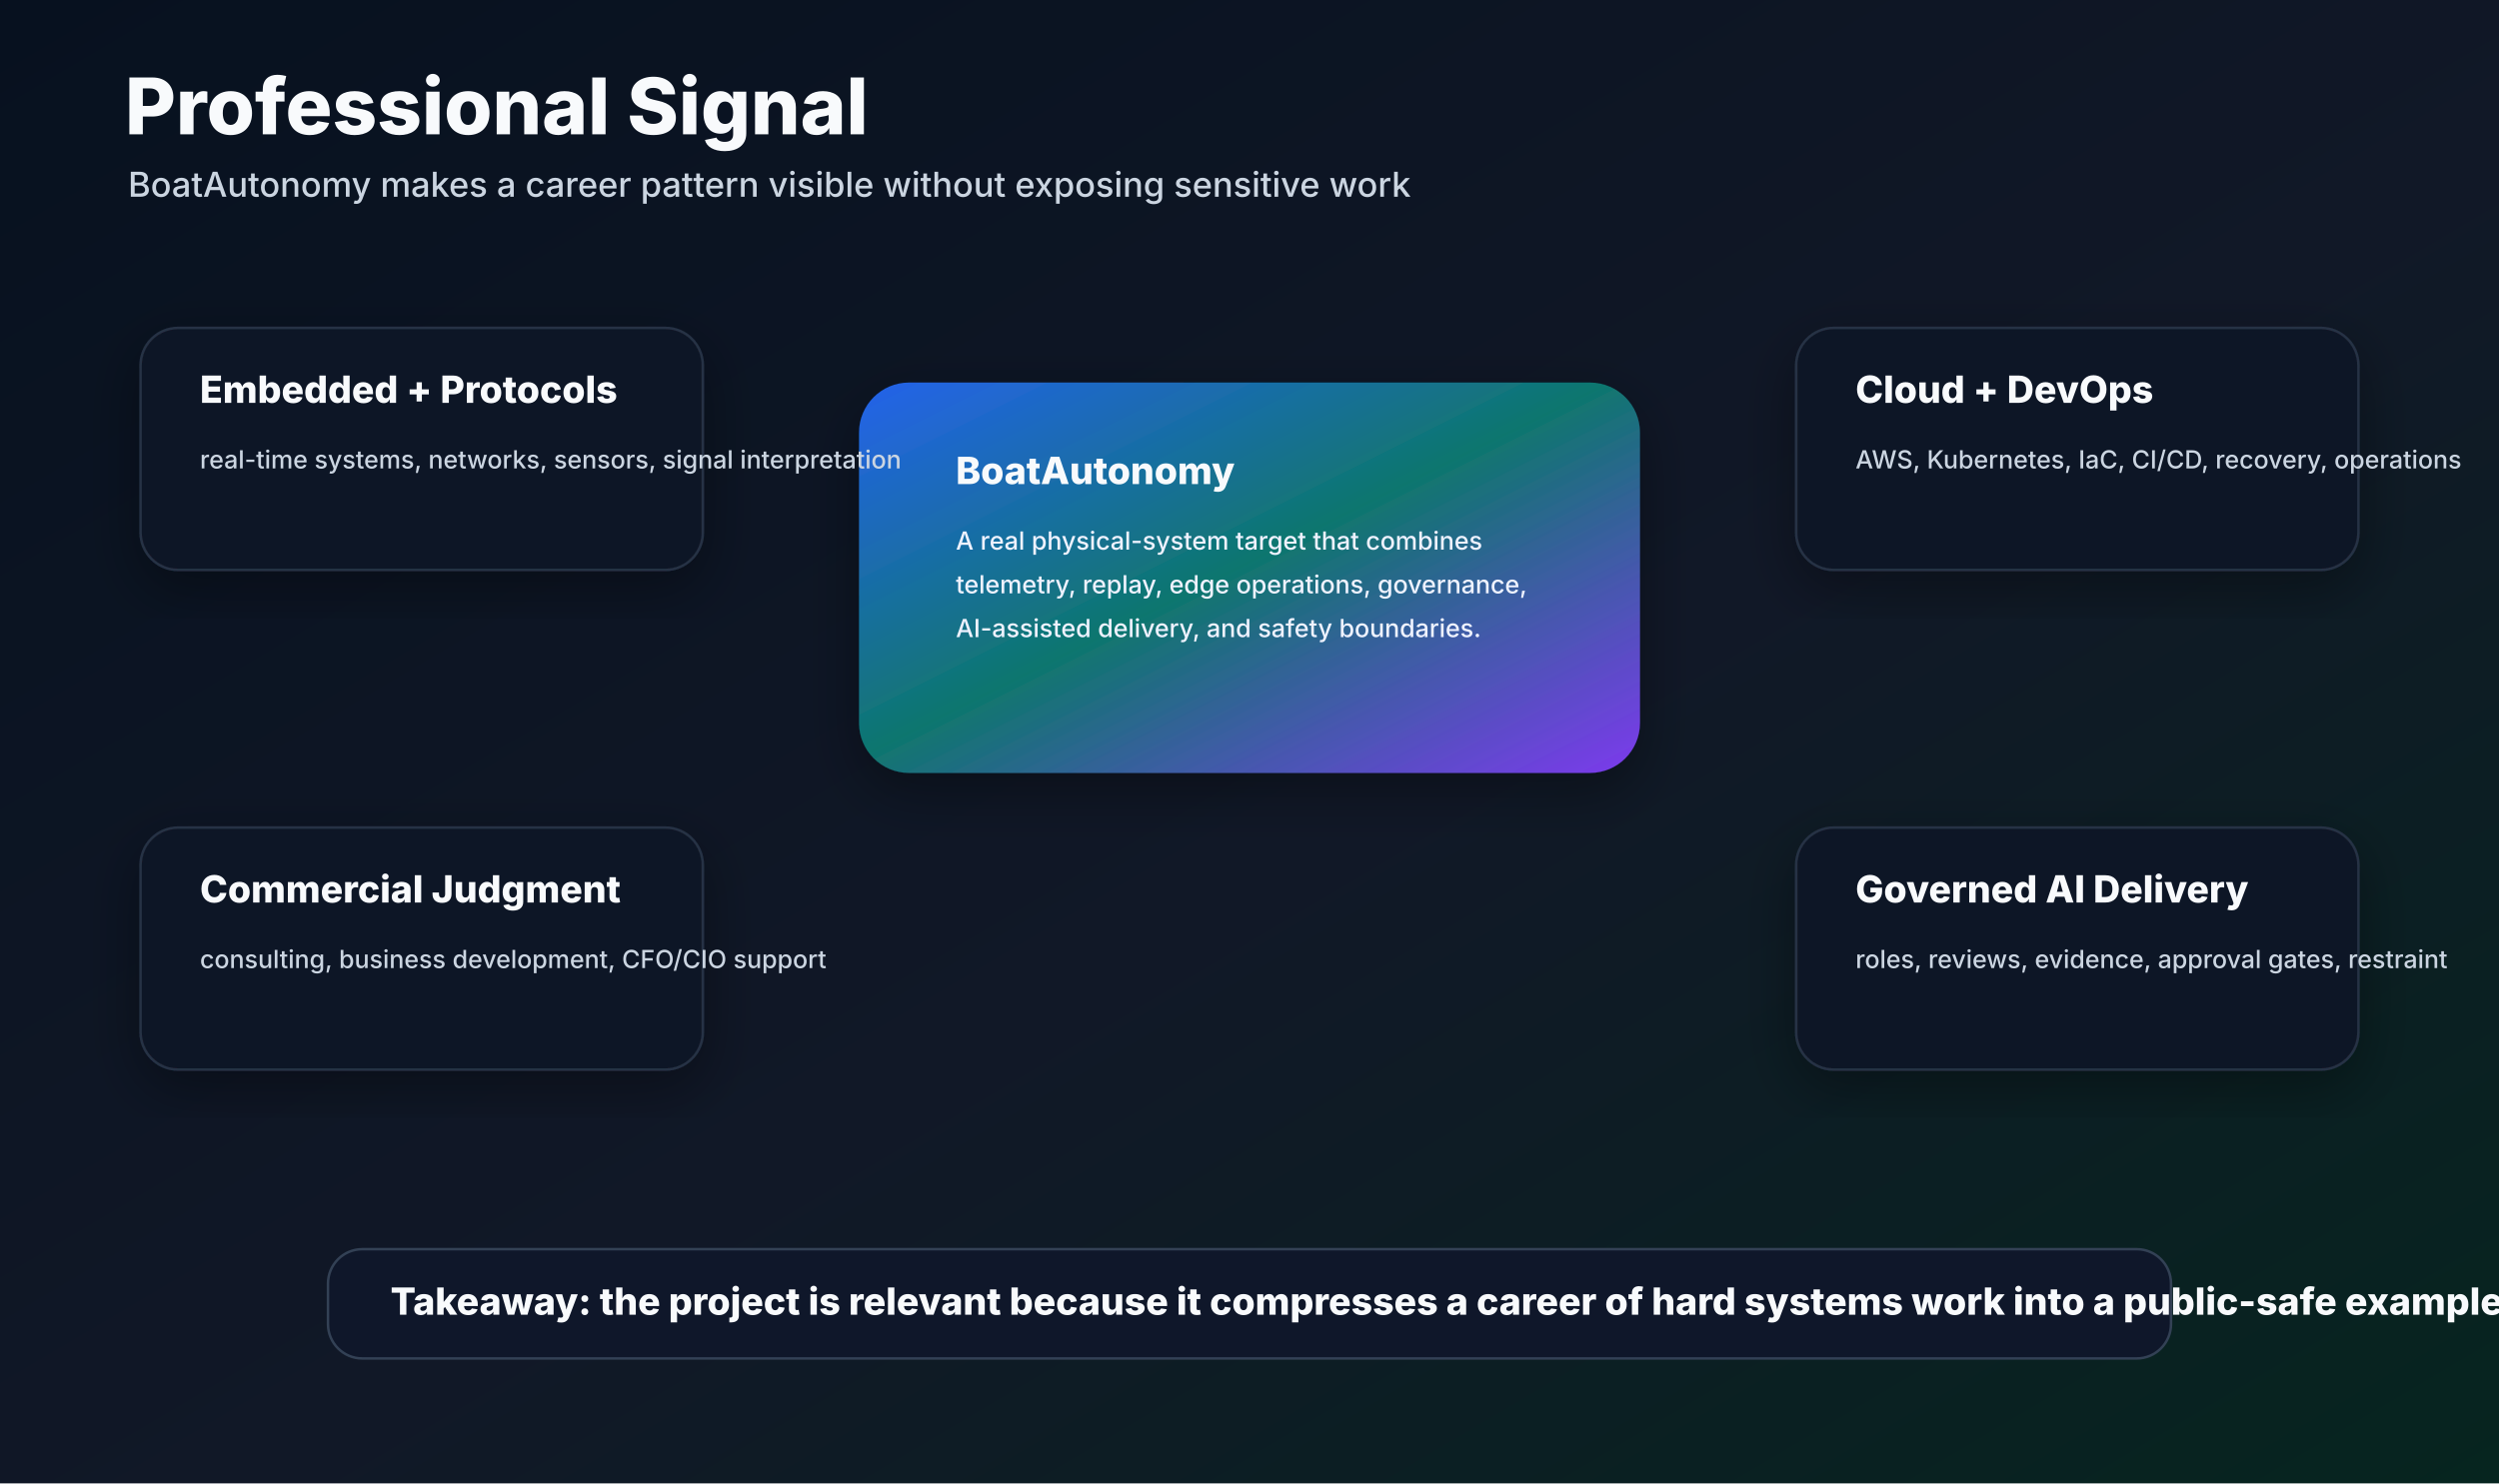
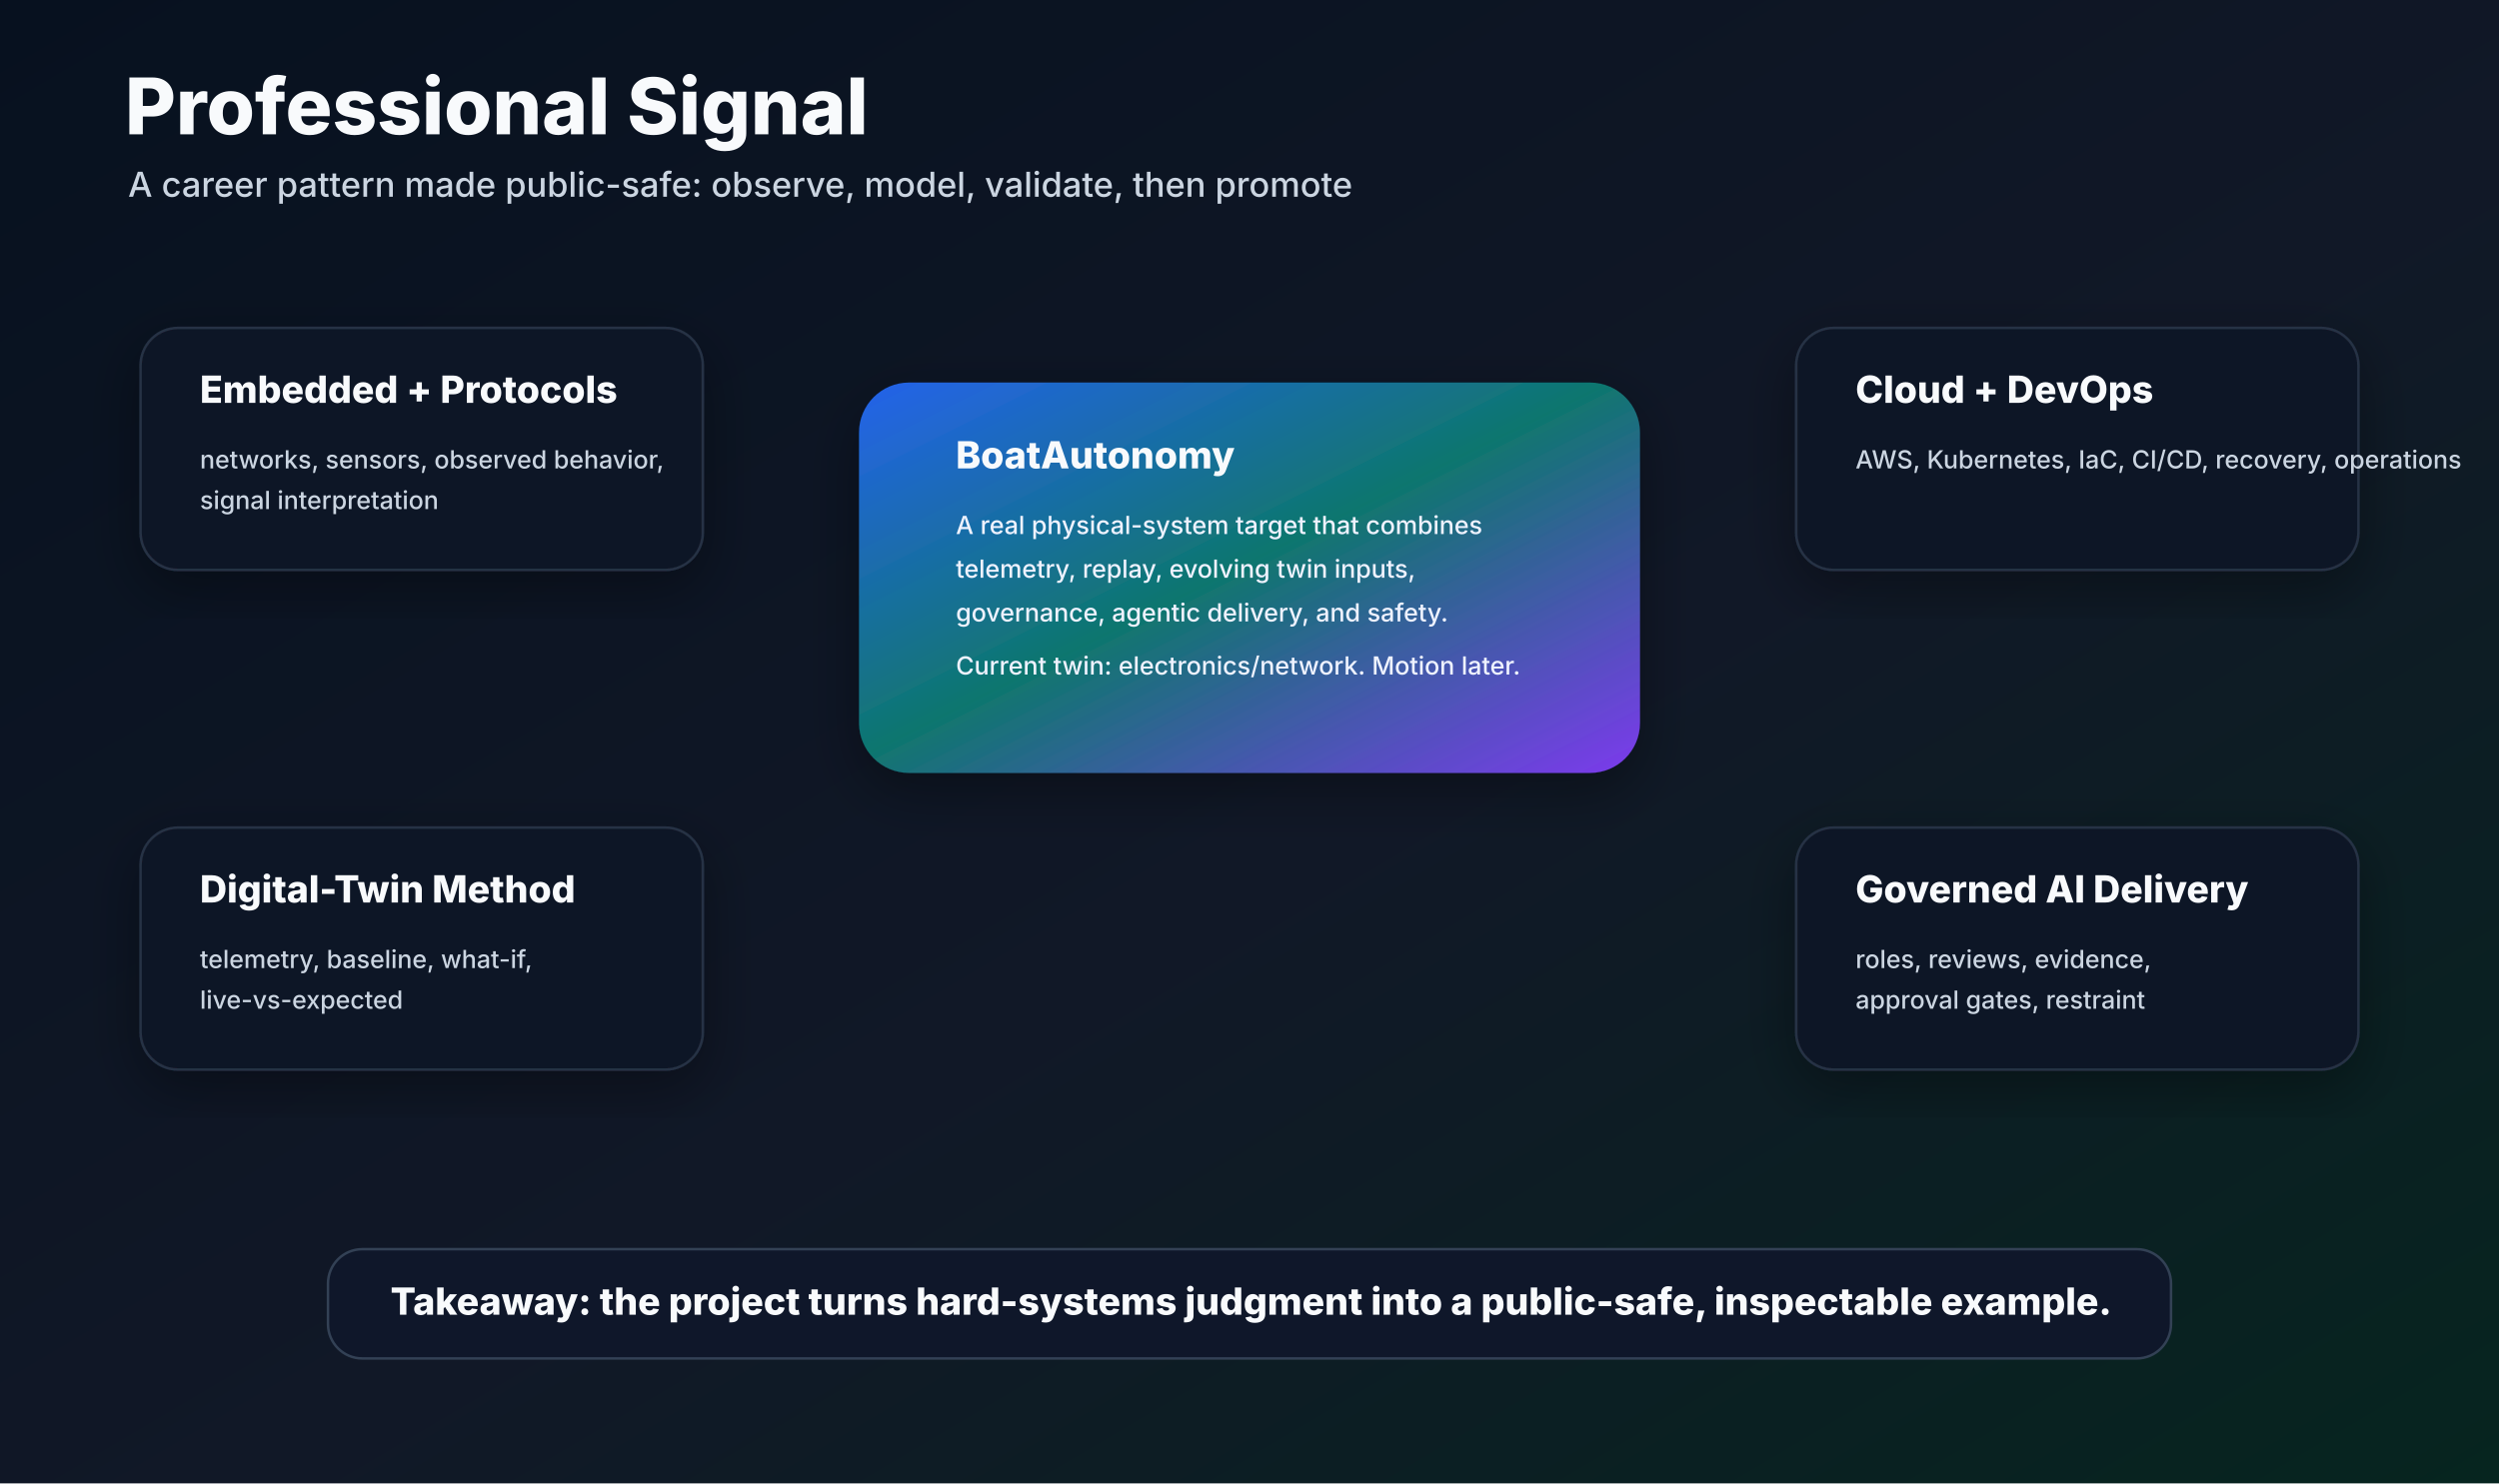
<svg xmlns="http://www.w3.org/2000/svg" width="1600" height="950" viewBox="0 0 1600 950" role="img" aria-labelledby="title desc">
  <defs>
    <linearGradient id="bg" x1="0" y1="0" x2="1" y2="1">
      <stop offset="0" stop-color="#07111f" />
      <stop offset="0.55" stop-color="#111827" />
      <stop offset="1" stop-color="#06251f" />
    </linearGradient>
    <linearGradient id="core" x1="0" y1="0" x2="1" y2="1">
      <stop offset="0" stop-color="#2563eb" />
      <stop offset="0.48" stop-color="#0f766e" />
      <stop offset="1" stop-color="#7c3aed" />
    </linearGradient>
    <filter id="shadow" x="-20%" y="-20%" width="140%" height="140%">
      <feDropShadow dx="0" dy="12" stdDeviation="18" flood-color="#000" flood-opacity="0.35" />
    </filter>
    <style>.title{font:800 50px -apple-system,BlinkMacSystemFont,"Segoe UI",sans-serif;fill:#f8fafc}.sub{font:500 22px -apple-system,BlinkMacSystemFont,"Segoe UI",sans-serif;fill:#cbd5e1}.h{font:800 24px -apple-system,BlinkMacSystemFont,"Segoe UI",sans-serif;fill:#f8fafc}.s{font:500 16px -apple-system,BlinkMacSystemFont,"Segoe UI",sans-serif;fill:#cbd5e1}.panel{fill:#111827;stroke:#263244;stroke-width:1.6;filter:url(#shadow)}</style>
  </defs>
  <rect width="1600" height="950" fill="url(#bg)" />
  <text x="80" y="86" class="title">Professional Signal</text>
-   <text x="82" y="126" class="sub">BoatAutonomy makes a career pattern visible without exposing sensitive work</text>
+   <text x="82" y="126" class="sub">A career pattern made public-safe: observe, model, validate, then promote</text>
  <rect x="550" y="245" width="500" height="250" rx="32" fill="url(#core)" filter="url(#shadow)" />
-   <text x="612" y="310" class="h">BoatAutonomy</text>
-   <text x="612" y="352" class="s" style="fill:#eef2ff">A real physical-system target that combines</text>
-   <text x="612" y="380" class="s" style="fill:#eef2ff">telemetry, replay, edge operations, governance,</text>
-   <text x="612" y="408" class="s" style="fill:#eef2ff">AI-assisted delivery, and safety boundaries.</text>
+   <text x="612" y="300" class="h">BoatAutonomy</text>
+   <text x="612" y="342" class="s" style="fill:#eef2ff">A real physical-system target that combines</text>
+   <text x="612" y="370" class="s" style="fill:#eef2ff">telemetry, replay, evolving twin inputs,</text>
+   <text x="612" y="398" class="s" style="fill:#eef2ff">governance, agentic delivery, and safety.</text>
+   <text x="612" y="432" class="s" style="fill:#eef2ff">Current twin: electronics/network. Motion later.</text>
  <rect x="90" y="210" width="360" height="155" rx="24" class="panel" />
  <text x="128" y="258" class="h">Embedded + Protocols</text>
-   <text x="128" y="300" class="s">real-time systems, networks, sensors, signal interpretation</text>
+   <text x="128" y="300" class="s">networks, sensors, observed behavior,</text>
+   <text x="128" y="326" class="s">signal interpretation</text>
  <rect x="1150" y="210" width="360" height="155" rx="24" class="panel" />
  <text x="1188" y="258" class="h">Cloud + DevOps</text>
  <text x="1188" y="300" class="s">AWS, Kubernetes, IaC, CI/CD, recovery, operations</text>
  <rect x="90" y="530" width="360" height="155" rx="24" class="panel" />
-   <text x="128" y="578" class="h">Commercial Judgment</text>
-   <text x="128" y="620" class="s">consulting, business development, CFO/CIO support</text>
+   <text x="128" y="578" class="h">Digital-Twin Method</text>
+   <text x="128" y="620" class="s">telemetry, baseline, what-if,</text>
+   <text x="128" y="646" class="s">live-vs-expected</text>
  <rect x="1150" y="530" width="360" height="155" rx="24" class="panel" />
  <text x="1188" y="578" class="h">Governed AI Delivery</text>
-   <text x="1188" y="620" class="s">roles, reviews, evidence, approval gates, restraint</text>
+   <text x="1188" y="620" class="s">roles, reviews, evidence,</text>
+   <text x="1188" y="646" class="s">approval gates, restraint</text>
  <rect x="210" y="800" width="1180" height="70" rx="22" fill="#0f172a" stroke="#334155" stroke-width="1.6" />
-   <text x="250" y="842" class="h">Takeaway: the project is relevant because it compresses a career of hard systems work into a public-safe example.</text>
+   <text x="250" y="842" class="h">Takeaway: the project turns hard-systems judgment into a public-safe, inspectable example.</text>
</svg>
